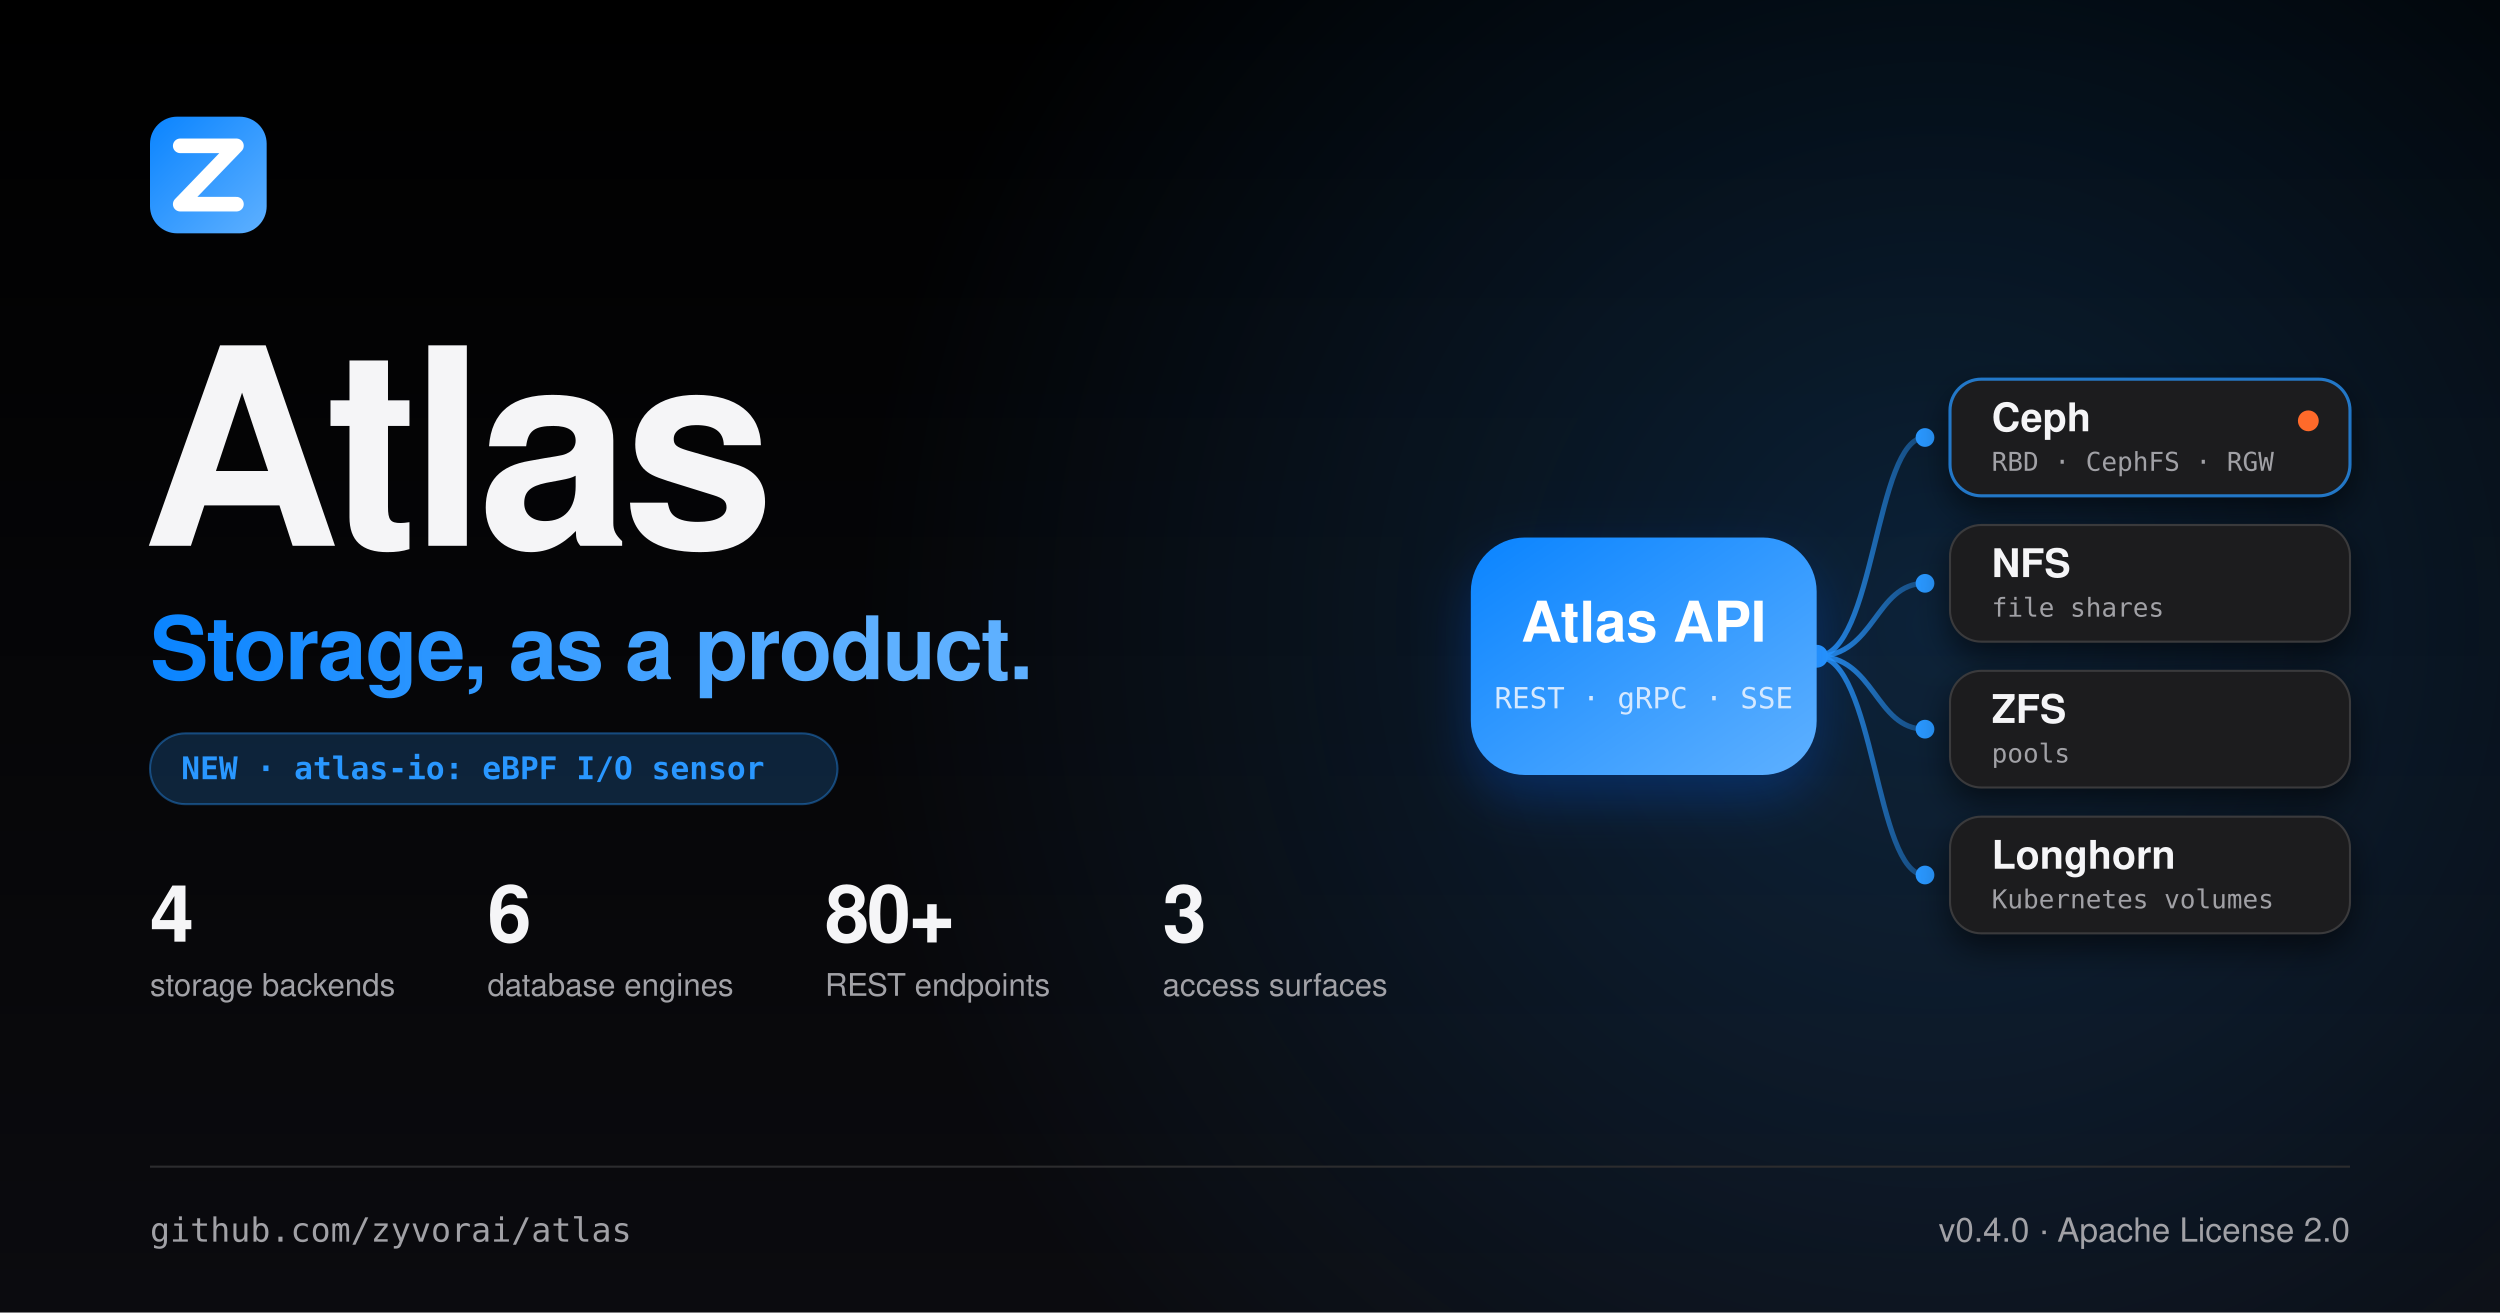
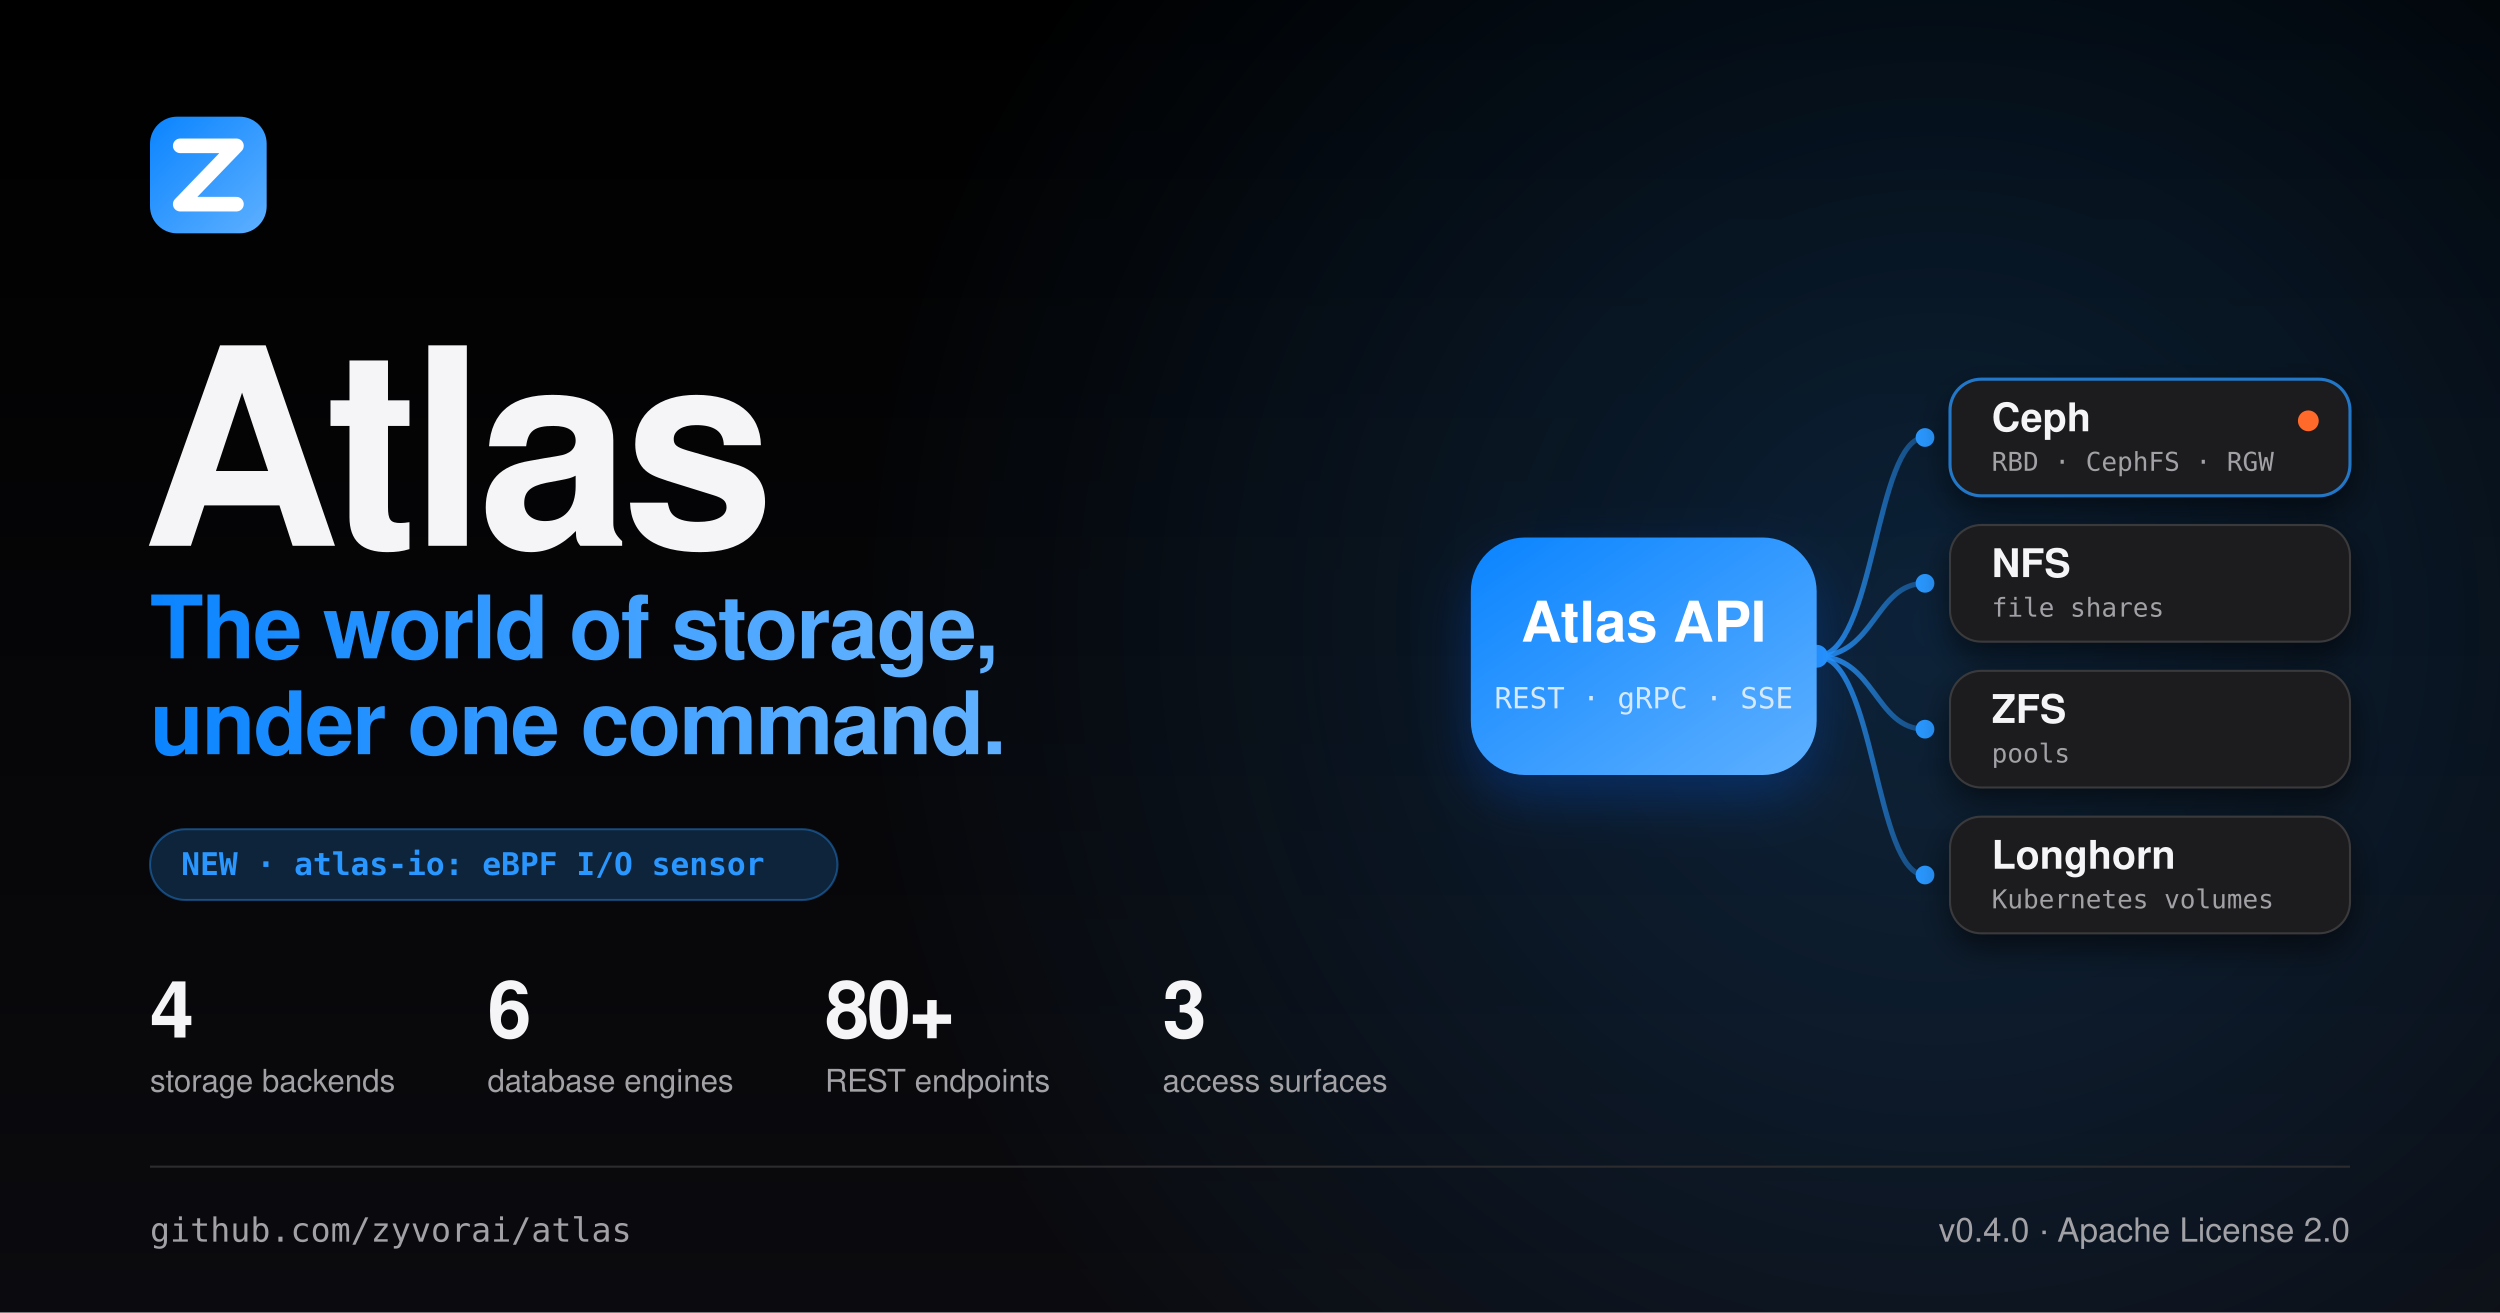
- <svg xmlns="http://www.w3.org/2000/svg" width="1200" height="630" viewBox="0 0 1200 630" role="img" aria-label="Atlas — Storage, as a product. One API in front of Ceph, NFS, ZFS and Longhorn, plus atlas-io: an observe-first eBPF I/O sensor.">
+ <svg xmlns="http://www.w3.org/2000/svg" width="1200" height="630" viewBox="0 0 1200 630" role="img" aria-label="Atlas — The world of storage, under one command. One API in front of Ceph, NFS, ZFS and Longhorn, plus atlas-io: an observe-first eBPF I/O sensor.">
  <defs>
    <linearGradient id="bg" x1="0" y1="0" x2="0" y2="630" gradientUnits="userSpaceOnUse">
      <stop offset="0" stop-color="#000000" />
      <stop offset="1" stop-color="#0b0b0f" />
    </linearGradient>
    <radialGradient id="wash" cx="930" cy="300" r="520" gradientUnits="userSpaceOnUse">
      <stop offset="0" stop-color="#2997ff" stop-opacity="0.20" />
      <stop offset="0.6" stop-color="#2997ff" stop-opacity="0.08" />
      <stop offset="1" stop-color="#2997ff" stop-opacity="0" />
    </radialGradient>
    <linearGradient id="blue" x1="0" y1="0" x2="1" y2="1">
      <stop offset="0" stop-color="#0a84ff" />
      <stop offset="1" stop-color="#5eb0ff" />
    </linearGradient>
    <linearGradient id="blueText" x1="72" y1="0" x2="420" y2="0" gradientUnits="userSpaceOnUse">
      <stop offset="0" stop-color="#0a84ff" />
      <stop offset="1" stop-color="#5eb0ff" />
    </linearGradient>
    <linearGradient id="wire" x1="0" y1="0" x2="1" y2="0">
      <stop offset="0" stop-color="#2997ff" stop-opacity="0.9" />
      <stop offset="1" stop-color="#2997ff" stop-opacity="0.35" />
    </linearGradient>
    <filter id="shadow" x="-20%" y="-30%" width="140%" height="190%" color-interpolation-filters="sRGB">
      <feGaussianBlur in="SourceAlpha" stdDeviation="8" />
      <feOffset dy="7" result="b" />
      <feColorMatrix in="b" type="matrix" values="0 0 0 0 0  0 0 0 0 0  0 0 0 0 0  0 0 0 0.55 0" result="s" />
      <feMerge>
        <feMergeNode in="s" />
        <feMergeNode in="SourceGraphic" />
      </feMerge>
    </filter>
    <filter id="glow" x="-30%" y="-40%" width="160%" height="200%" color-interpolation-filters="sRGB">
      <feGaussianBlur in="SourceAlpha" stdDeviation="13" />
      <feOffset dy="11" result="b" />
      <feColorMatrix in="b" type="matrix" values="0 0 0 0 0.0  0 0 0 0 0.35  0 0 0 0 0.9  0 0 0 0.30 0" result="s" />
      <feMerge>
        <feMergeNode in="s" />
        <feMergeNode in="SourceGraphic" />
      </feMerge>
    </filter>
  </defs>
  <rect width="1200" height="630" fill="url(#bg)" />
  <rect width="1200" height="630" fill="url(#wash)" />
  <rect x="72" y="56" width="56" height="56" rx="13" fill="url(#blue)" />
  <path d="M86.5 70 113.5 70 86.5 98 113.5 98" fill="none" stroke="#ffffff" stroke-width="7" stroke-linecap="round" stroke-linejoin="round" />
  <text x="68" y="262" font-family="'Helvetica Neue',Helvetica,Arial,sans-serif" font-size="132" font-weight="700" letter-spacing="-4" fill="#f5f5f7">Atlas</text>
-   <text x="72" y="326" font-family="'Helvetica Neue',Helvetica,Arial,sans-serif" font-size="42" font-weight="600" letter-spacing="-0.8" fill="url(#blueText)">Storage, as a product.</text>
-   <rect x="72" y="352" width="330" height="34" rx="17" fill="#2997ff" fill-opacity="0.20" stroke="#2997ff" stroke-opacity="0.4" />
-   <text x="87" y="374" font-family="'Menlo','JetBrains Mono',monospace" font-size="15" font-weight="700" fill="#2997ff">NEW · atlas-io: eBPF I/O sensor</text>
+   <text x="72" y="316" font-family="'Helvetica Neue',Helvetica,Arial,sans-serif" font-size="42" font-weight="600" letter-spacing="-0.8" fill="url(#blueText)">The world of storage,</text>
+   <text x="72" y="362" font-family="'Helvetica Neue',Helvetica,Arial,sans-serif" font-size="42" font-weight="600" letter-spacing="-0.8" fill="url(#blueText)">under one command.</text>
+   <rect x="72" y="398" width="330" height="34" rx="17" fill="#2997ff" fill-opacity="0.20" stroke="#2997ff" stroke-opacity="0.4" />
+   <text x="87" y="420" font-family="'Menlo','JetBrains Mono',monospace" font-size="15" font-weight="700" fill="#2997ff">NEW · atlas-io: eBPF I/O sensor</text>
  <g font-family="'Helvetica Neue',Helvetica,Arial,sans-serif">
-     <text x="72" y="452" font-size="38" font-weight="700" letter-spacing="-1" fill="#f5f5f7">4</text>
-     <text x="72" y="478" font-size="15" fill="#a1a1a6">storage backends</text>
-     <text x="234" y="452" font-size="38" font-weight="700" letter-spacing="-1" fill="#f5f5f7">6</text>
-     <text x="234" y="478" font-size="15" fill="#a1a1a6">database engines</text>
-     <text x="396" y="452" font-size="38" font-weight="700" letter-spacing="-1" fill="#f5f5f7">80+</text>
-     <text x="396" y="478" font-size="15" fill="#a1a1a6">REST endpoints</text>
-     <text x="558" y="452" font-size="38" font-weight="700" letter-spacing="-1" fill="#f5f5f7">3</text>
-     <text x="558" y="478" font-size="15" fill="#a1a1a6">access surfaces</text>
+     <text x="72" y="498" font-size="38" font-weight="700" letter-spacing="-1" fill="#f5f5f7">4</text>
+     <text x="72" y="524" font-size="15" fill="#a1a1a6">storage backends</text>
+     <text x="234" y="498" font-size="38" font-weight="700" letter-spacing="-1" fill="#f5f5f7">6</text>
+     <text x="234" y="524" font-size="15" fill="#a1a1a6">database engines</text>
+     <text x="396" y="498" font-size="38" font-weight="700" letter-spacing="-1" fill="#f5f5f7">80+</text>
+     <text x="396" y="524" font-size="15" fill="#a1a1a6">REST endpoints</text>
+     <text x="558" y="498" font-size="38" font-weight="700" letter-spacing="-1" fill="#f5f5f7">3</text>
+     <text x="558" y="524" font-size="15" fill="#a1a1a6">access surfaces</text>
  </g>
  <g fill="none" stroke="url(#wire)" stroke-width="2.5" stroke-linecap="round">
    <path d="M872 315 C 900 315, 900 210, 924 210" />
    <path d="M872 315 C 900 315, 900 280, 924 280" />
    <path d="M872 315 C 900 315, 900 350, 924 350" />
    <path d="M872 315 C 900 315, 900 420, 924 420" />
  </g>
  <g fill="#2997ff">
    <circle cx="872" cy="315" r="5.5" />
    <circle cx="924" cy="210" r="4.5" />
    <circle cx="924" cy="280" r="4.5" />
    <circle cx="924" cy="350" r="4.5" />
    <circle cx="924" cy="420" r="4.5" />
  </g>
  <rect x="706" y="258" width="166" height="114" rx="26" fill="url(#blue)" filter="url(#glow)" />
  <text x="789" y="308" text-anchor="middle" font-family="'Helvetica Neue',Helvetica,Arial,sans-serif" font-size="27" font-weight="700" fill="#ffffff">Atlas API</text>
  <text x="789" y="340" text-anchor="middle" font-family="'Menlo','JetBrains Mono',monospace" font-size="14" fill="#d6e9ff">REST · gRPC · SSE</text>
  <g font-family="'Helvetica Neue',Helvetica,Arial,sans-serif">
    <rect x="936" y="182" width="192" height="56" rx="15" fill="#1c1c1e" stroke="#2997ff" stroke-opacity="0.75" stroke-width="1.5" filter="url(#shadow)" />
    <text x="956" y="207" font-size="19" font-weight="700" fill="#f5f5f7">Ceph</text>
    <text x="956" y="226" font-size="12.5" font-family="'Menlo','JetBrains Mono',monospace" fill="#a1a1a6">RBD · CephFS · RGW</text>
    <circle cx="1108" cy="202" r="5" fill="#ff6a2a" />
    <rect x="936" y="252" width="192" height="56" rx="15" fill="#1c1c1e" stroke="#3a3a3c" filter="url(#shadow)" />
    <text x="956" y="277" font-size="19" font-weight="700" fill="#f5f5f7">NFS</text>
    <text x="956" y="296" font-size="12.5" font-family="'Menlo','JetBrains Mono',monospace" fill="#a1a1a6">file shares</text>
    <rect x="936" y="322" width="192" height="56" rx="15" fill="#1c1c1e" stroke="#3a3a3c" filter="url(#shadow)" />
    <text x="956" y="347" font-size="19" font-weight="700" fill="#f5f5f7">ZFS</text>
    <text x="956" y="366" font-size="12.5" font-family="'Menlo','JetBrains Mono',monospace" fill="#a1a1a6">pools</text>
    <rect x="936" y="392" width="192" height="56" rx="15" fill="#1c1c1e" stroke="#3a3a3c" filter="url(#shadow)" />
    <text x="956" y="417" font-size="19" font-weight="700" fill="#f5f5f7">Longhorn</text>
    <text x="956" y="436" font-size="12.5" font-family="'Menlo','JetBrains Mono',monospace" fill="#a1a1a6">Kubernetes volumes</text>
  </g>
  <line x1="72" y1="560" x2="1128" y2="560" stroke="#2c2c2e" stroke-width="1" />
  <text x="72" y="596" font-family="'Menlo','JetBrains Mono',monospace" font-size="16" fill="#a1a1a6">github.com/zyvorai/atlas</text>
  <text x="1128" y="596" text-anchor="end" font-family="'Helvetica Neue',Helvetica,Arial,sans-serif" font-size="16" fill="#a1a1a6">v0.4.0 · Apache License 2.0</text>
</svg>
